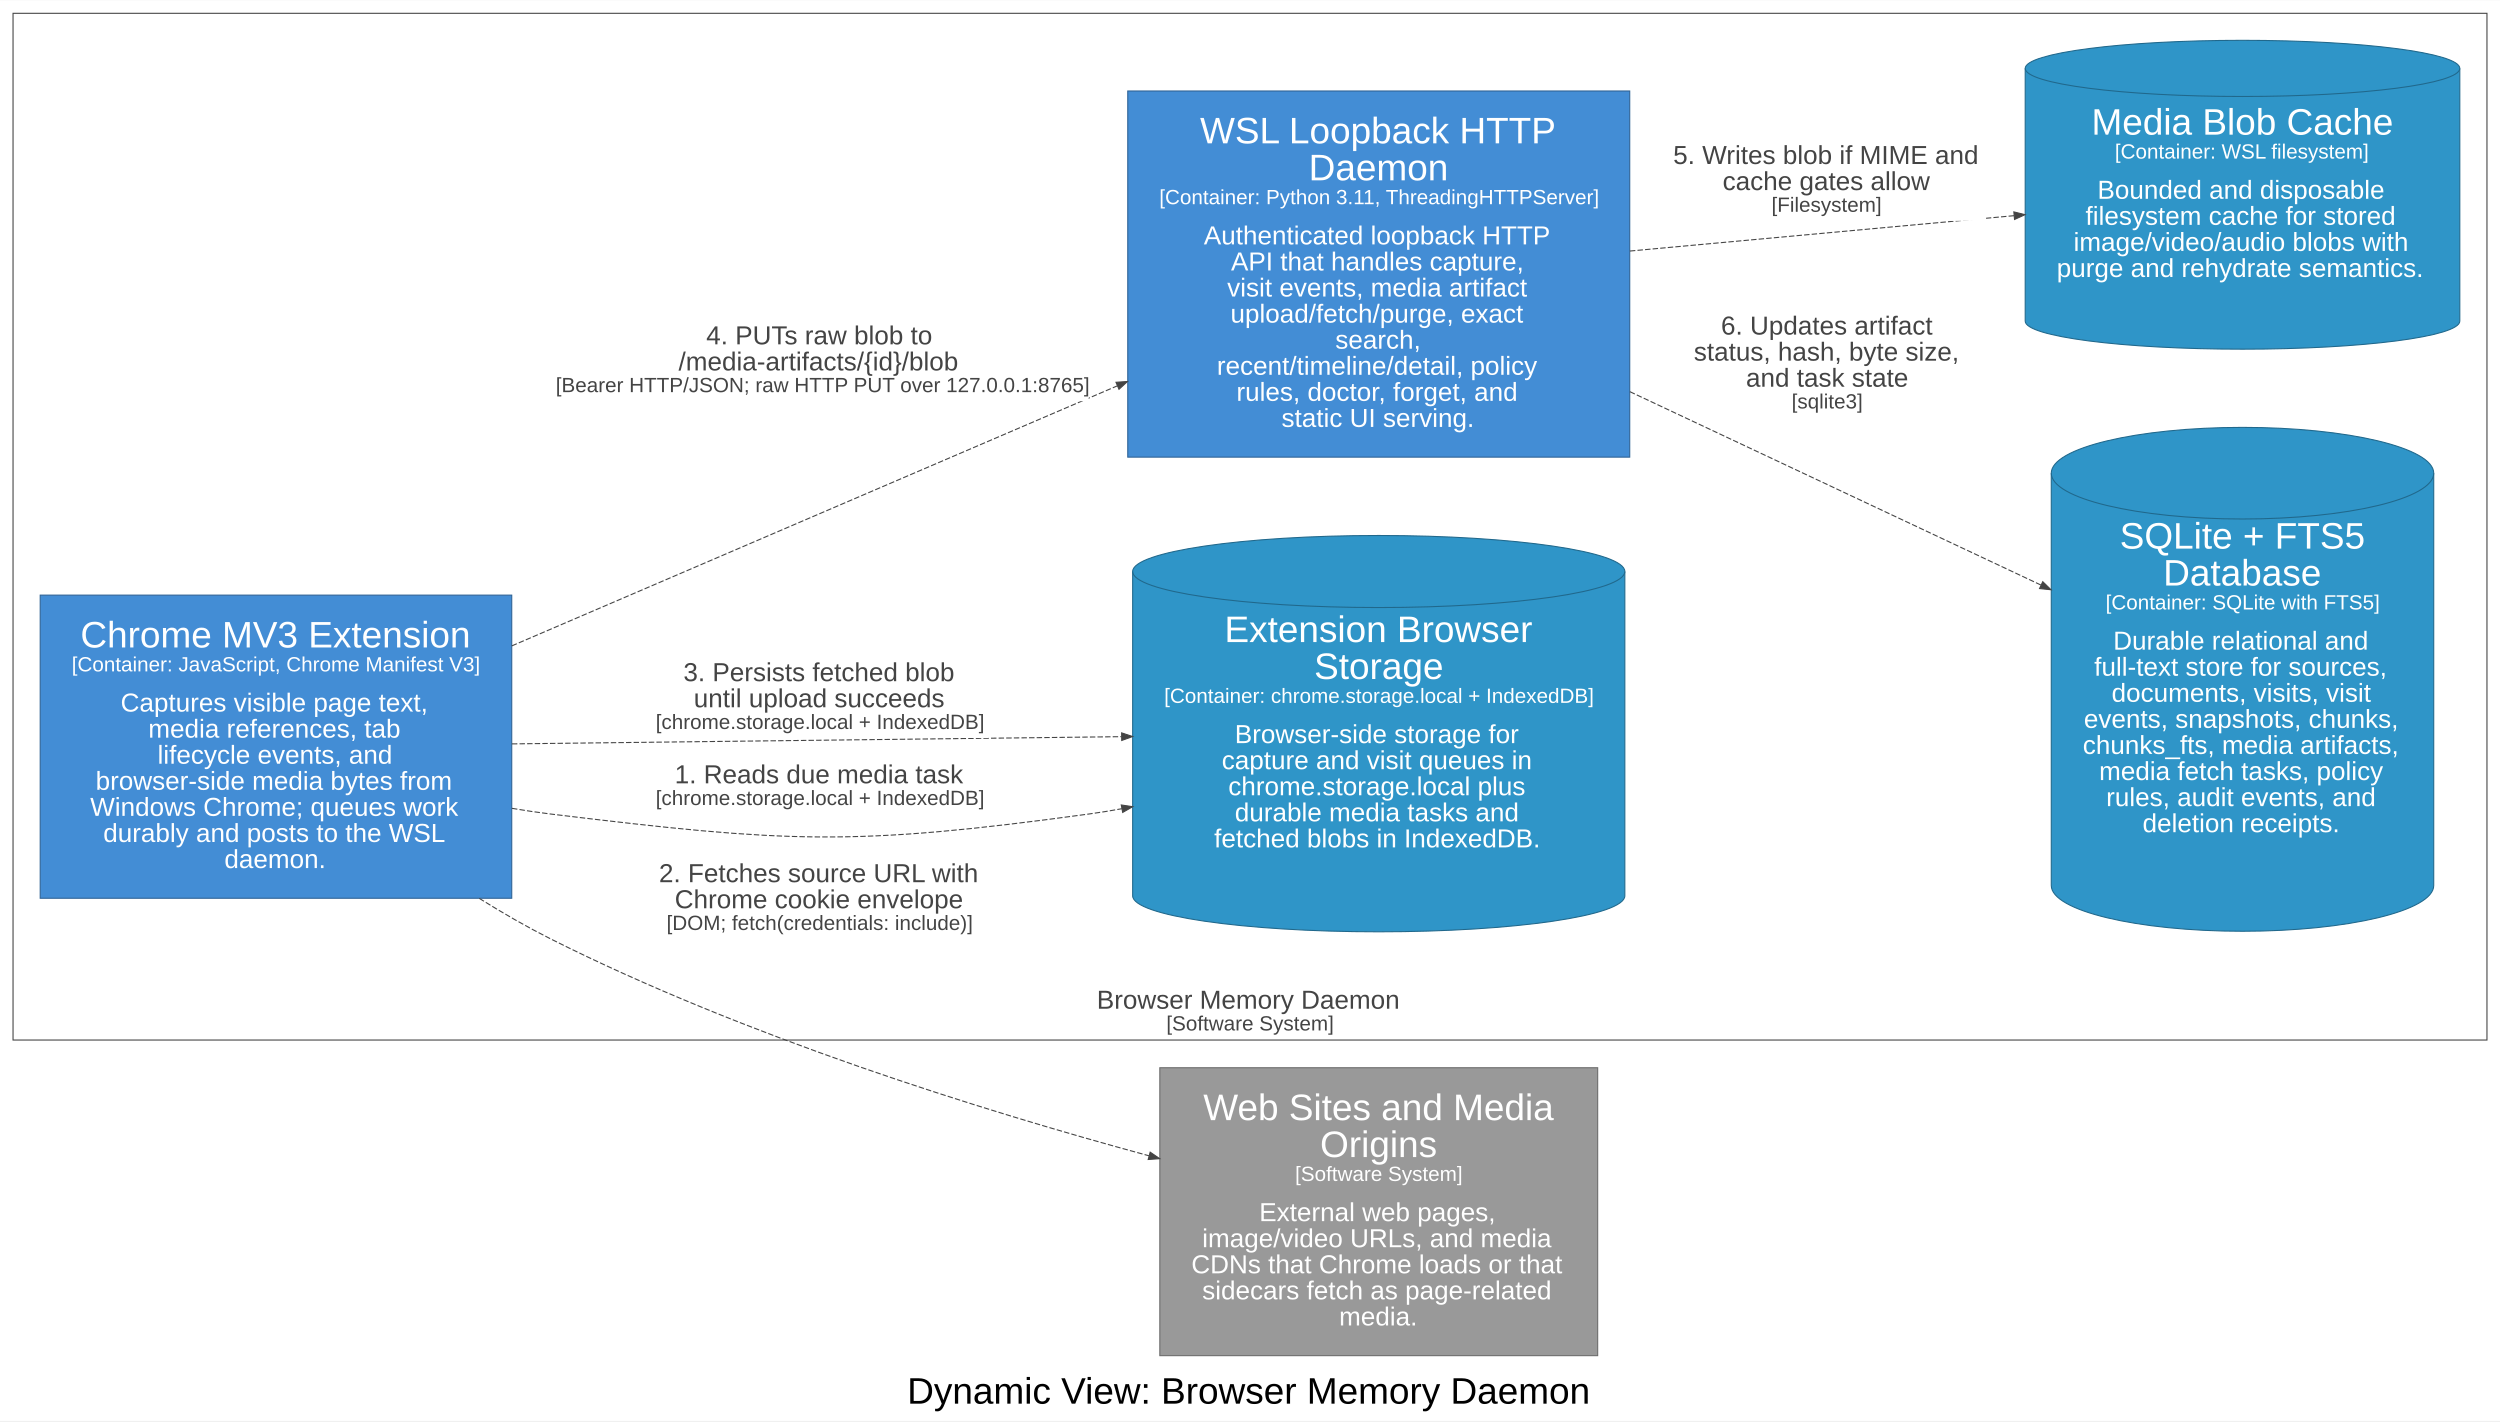
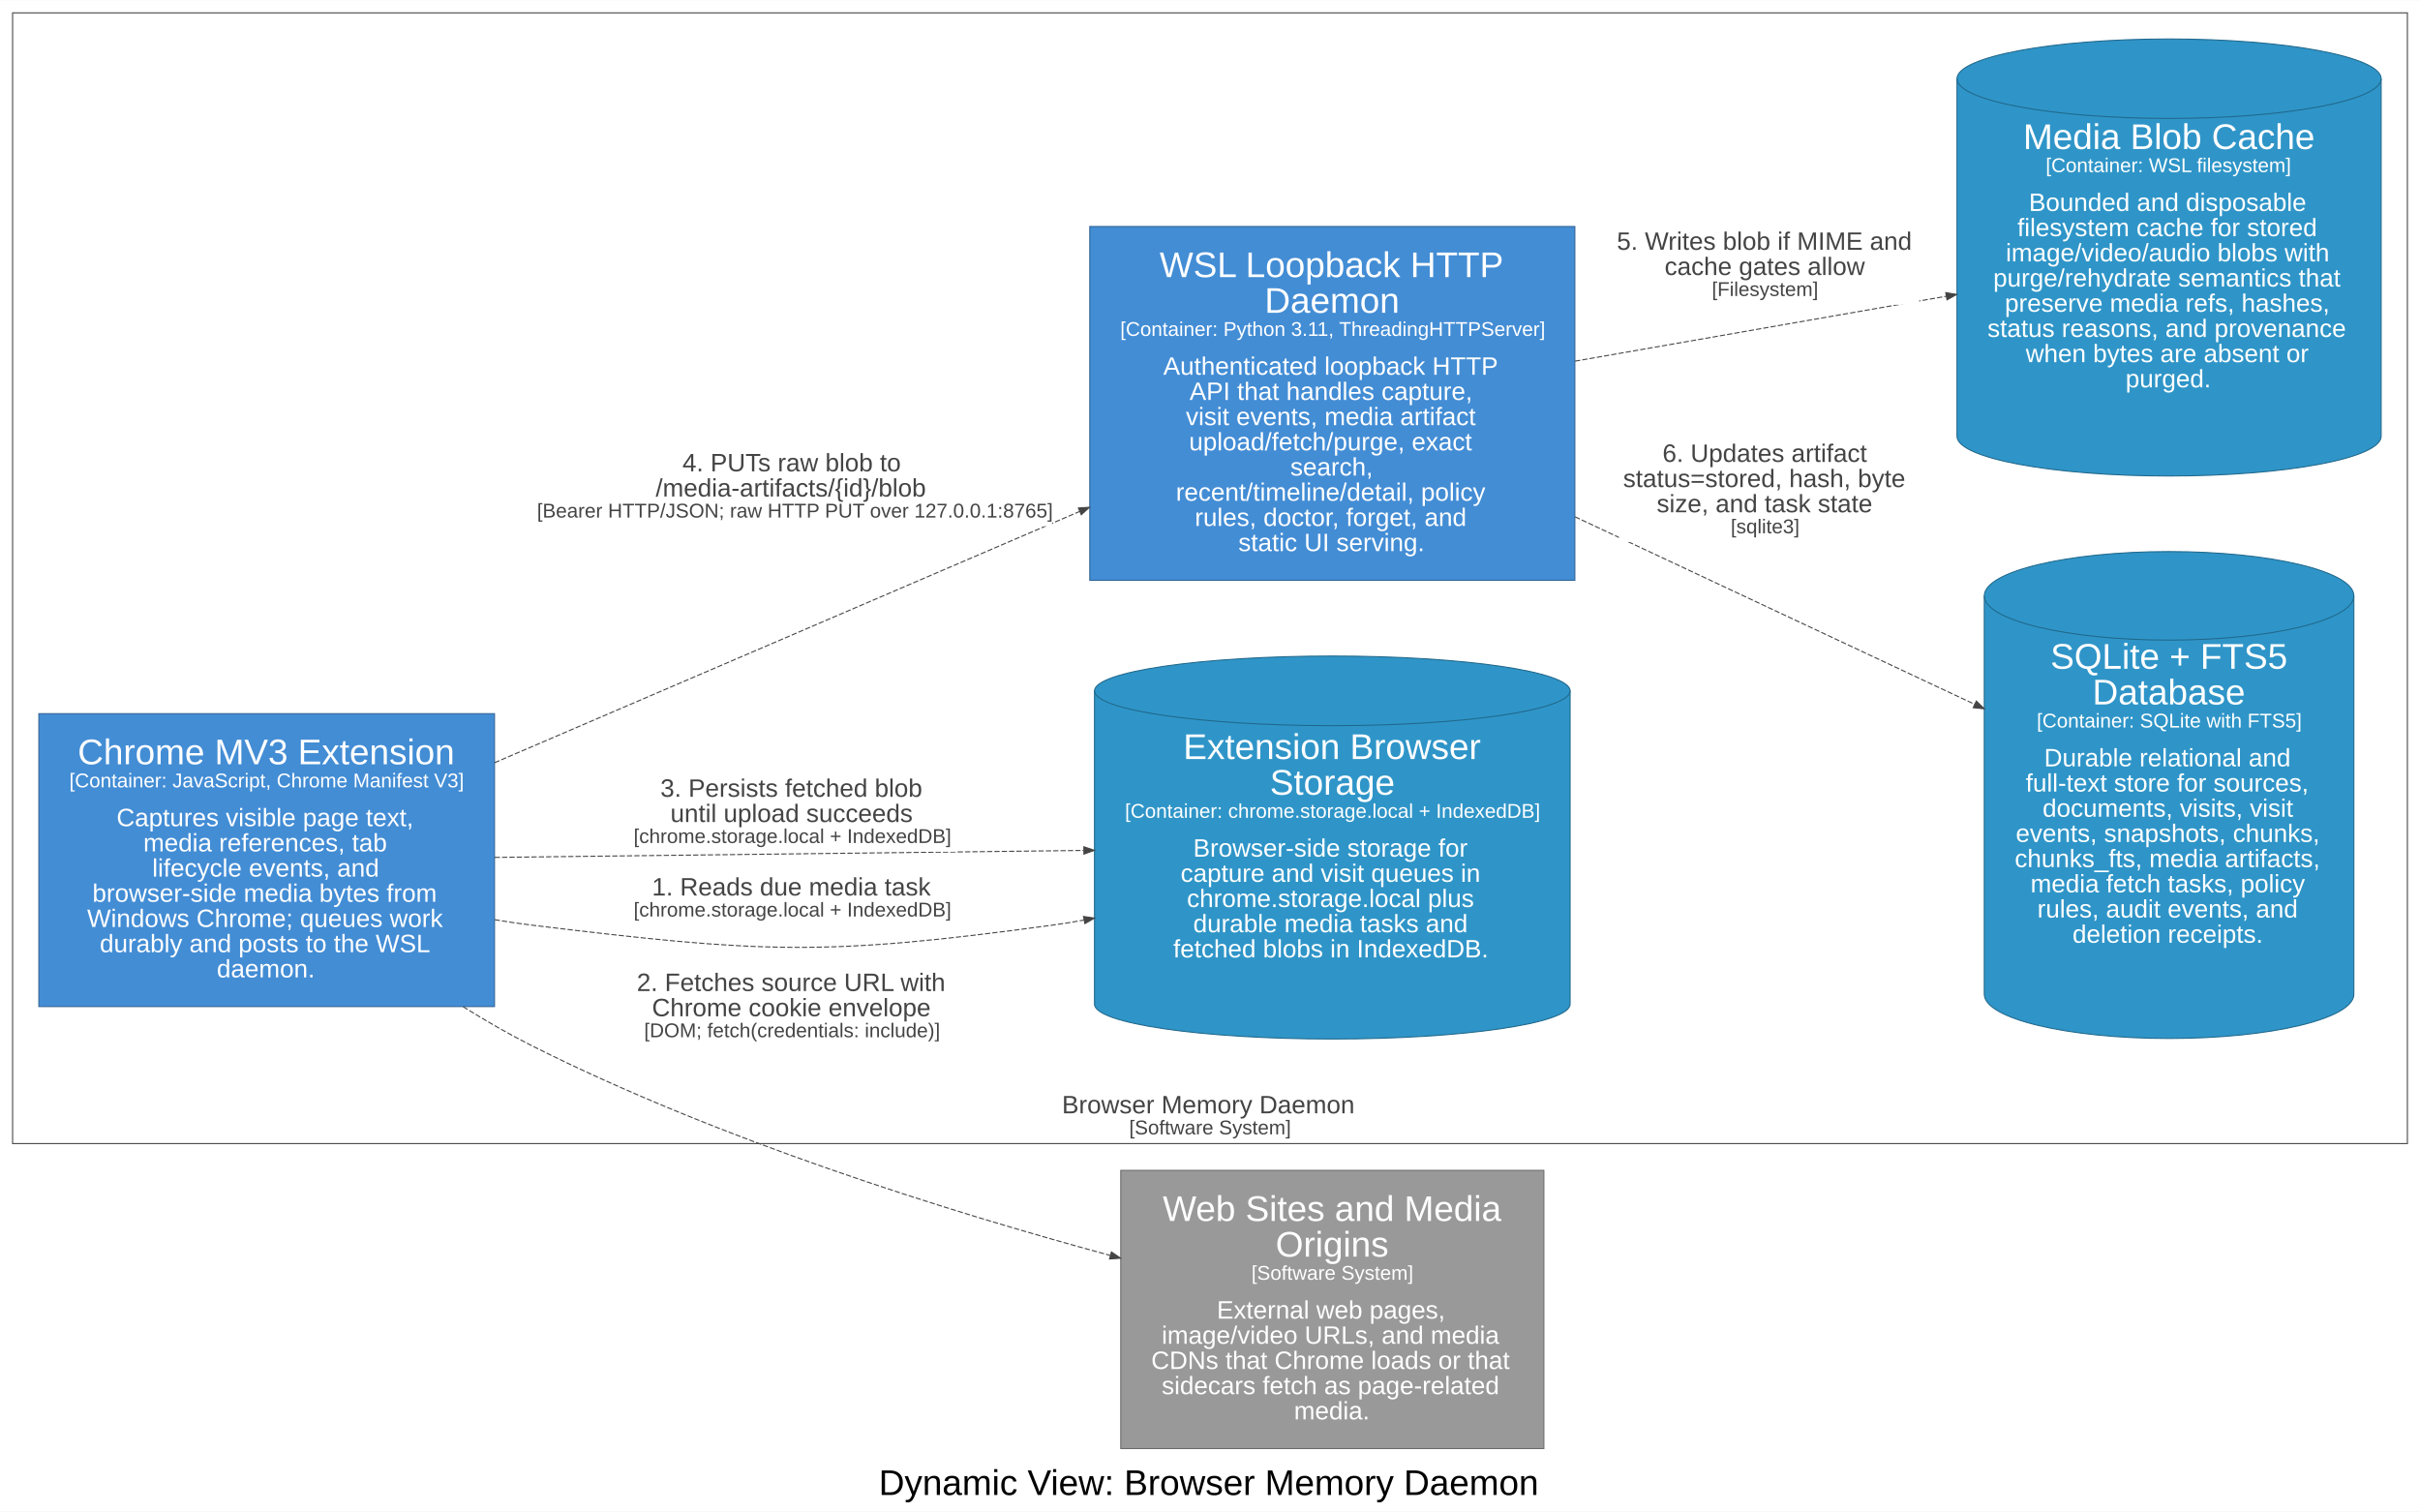
- <svg xmlns="http://www.w3.org/2000/svg" width="2301pt" height="1308pt" viewBox="0.00 0.00 2301.00 1307.50">
-   <g id="graph0" class="graph" transform="scale(1 1) rotate(0) translate(4 1303.5)">
-     <polygon fill="white" stroke="transparent" points="-4,4 -4,-1303.5 2297,-1303.5 2297,4 -4,4" />
-     <text text-anchor="start" x="831" y="-11.8" font-family="Arial" font-size="34.00">Dynamic View: Browser Memory Daemon</text>
+ <svg xmlns="http://www.w3.org/2000/svg" width="2305pt" height="1440pt" viewBox="0.00 0.00 2305.00 1439.50">
+   <g id="graph0" class="graph" transform="scale(1 1) rotate(0) translate(4 1435.5)">
+     <polygon fill="white" stroke="transparent" points="-4,4 -4,-1435.5 2301,-1435.5 2301,4 -4,4" />
+     <text text-anchor="start" x="833" y="-11.8" font-family="Arial" font-size="34.00">Dynamic View: Browser Memory Daemon</text>
    <g id="clust1" class="cluster">
-       <polygon fill="none" stroke="#444444" points="8,-346.5 8,-1291.5 2285,-1291.5 2285,-346.5 8,-346.5" />
-       <text text-anchor="start" x="1005.5" y="-375.3" font-family="Arial" font-size="24.00" fill="#444444">Browser Memory Daemon</text>
-       <text text-anchor="start" x="1069.5" y="-355.3" font-family="Arial" font-size="19.00" fill="#444444">[Software System]</text>
+       <polygon fill="none" stroke="#444444" points="8,-346.5 8,-1423.5 2289,-1423.5 2289,-346.5 8,-346.5" />
+       <text text-anchor="start" x="1007.5" y="-375.3" font-family="Arial" font-size="24.00" fill="#444444">Browser Memory Daemon</text>
+       <text text-anchor="start" x="1071.5" y="-355.3" font-family="Arial" font-size="19.00" fill="#444444">[Software System]</text>
    </g>
    <g id="13" class="node">
      <path fill="#2f95c8" stroke="#20688c" d="M1491.5,-777.72C1491.5,-796.01 1389.98,-810.88 1265,-810.88 1140.02,-810.88 1038.5,-796.01 1038.5,-777.72 1038.5,-777.72 1038.5,-479.28 1038.5,-479.28 1038.5,-460.99 1140.02,-446.12 1265,-446.12 1389.98,-446.12 1491.5,-460.99 1491.5,-479.28 1491.5,-479.28 1491.5,-777.72 1491.5,-777.72" />
      <path fill="none" stroke="#20688c" d="M1491.5,-777.72C1491.5,-759.42 1389.98,-744.56 1265,-744.56 1140.02,-744.56 1038.5,-759.42 1038.5,-777.72" />
      <text text-anchor="start" x="1123" y="-712.8" font-family="Arial" font-size="34.00" fill="#ffffff">Extension Browser</text>
      <text text-anchor="start" x="1205.5" y="-678.8" font-family="Arial" font-size="34.00" fill="#ffffff">Storage</text>
      <text text-anchor="start" x="1067.5" y="-656.8" font-family="Arial" font-size="19.00" fill="#ffffff">[Container: chrome.storage.local + IndexedDB]</text>
      <text text-anchor="start" x="1132.5" y="-619.8" font-family="Arial" font-size="24.00" fill="#ffffff">Browser-side storage for</text>
      <text text-anchor="start" x="1120.5" y="-595.8" font-family="Arial" font-size="24.00" fill="#ffffff">capture and visit queues in</text>
      <text text-anchor="start" x="1126.5" y="-571.8" font-family="Arial" font-size="24.00" fill="#ffffff">chrome.storage.local plus</text>
      <text text-anchor="start" x="1132.5" y="-547.8" font-family="Arial" font-size="24.00" fill="#ffffff">durable media tasks and</text>
      <text text-anchor="start" x="1113.5" y="-523.8" font-family="Arial" font-size="24.00" fill="#ffffff">fetched blobs in IndexedDB.</text>
    </g>
    <g id="14" class="node">
      <polygon fill="#438dd5" stroke="#2e6295" points="1496,-1220 1034,-1220 1034,-883 1496,-883 1496,-1220" />
      <text text-anchor="start" x="1100.5" y="-1171.8" font-family="Arial" font-size="34.00" fill="#ffffff">WSL Loopback HTTP</text>
      <text text-anchor="start" x="1200.5" y="-1137.8" font-family="Arial" font-size="34.00" fill="#ffffff">Daemon</text>
      <text text-anchor="start" x="1063" y="-1115.8" font-family="Arial" font-size="19.00" fill="#ffffff">[Container: Python 3.11, ThreadingHTTPServer]</text>
      <text text-anchor="start" x="1104" y="-1078.8" font-family="Arial" font-size="24.00" fill="#ffffff">Authenticated loopback HTTP</text>
      <text text-anchor="start" x="1129" y="-1054.8" font-family="Arial" font-size="24.00" fill="#ffffff">API that handles capture,</text>
      <text text-anchor="start" x="1125.5" y="-1030.8" font-family="Arial" font-size="24.00" fill="#ffffff">visit events, media artifact</text>
      <text text-anchor="start" x="1128.5" y="-1006.8" font-family="Arial" font-size="24.00" fill="#ffffff">upload/fetch/purge, exact</text>
      <text text-anchor="start" x="1225" y="-982.8" font-family="Arial" font-size="24.00" fill="#ffffff">search,</text>
      <text text-anchor="start" x="1116" y="-958.8" font-family="Arial" font-size="24.00" fill="#ffffff">recent/timeline/detail, policy</text>
      <text text-anchor="start" x="1134" y="-934.8" font-family="Arial" font-size="24.00" fill="#ffffff">rules, doctor, forget, and</text>
      <text text-anchor="start" x="1175.5" y="-910.8" font-family="Arial" font-size="24.00" fill="#ffffff">static UI serving.</text>
    </g>
    <g id="27" class="node">
-       <path fill="#2f95c8" stroke="#20688c" d="M2236,-868.22C2236,-891.48 2157.11,-910.38 2060,-910.38 1962.89,-910.38 1884,-891.48 1884,-868.22 1884,-868.22 1884,-488.78 1884,-488.78 1884,-465.52 1962.89,-446.62 2060,-446.62 2157.11,-446.62 2236,-465.52 2236,-488.78 2236,-488.78 2236,-868.22 2236,-868.22" />
-       <path fill="none" stroke="#20688c" d="M2236,-868.22C2236,-844.95 2157.11,-826.06 2060,-826.06 1962.89,-826.06 1884,-844.95 1884,-868.22" />
-       <text text-anchor="start" x="1947" y="-798.8" font-family="Arial" font-size="34.00" fill="#ffffff">SQLite + FTS5</text>
-       <text text-anchor="start" x="1987" y="-764.8" font-family="Arial" font-size="34.00" fill="#ffffff">Database</text>
-       <text text-anchor="start" x="1934" y="-742.8" font-family="Arial" font-size="19.00" fill="#ffffff">[Container: SQLite with FTS5]</text>
-       <text text-anchor="start" x="1941" y="-705.8" font-family="Arial" font-size="24.00" fill="#ffffff">Durable relational and</text>
-       <text text-anchor="start" x="1923.5" y="-681.8" font-family="Arial" font-size="24.00" fill="#ffffff">full-text store for sources,</text>
-       <text text-anchor="start" x="1939.5" y="-657.8" font-family="Arial" font-size="24.00" fill="#ffffff">documents, visits, visit</text>
-       <text text-anchor="start" x="1914" y="-633.8" font-family="Arial" font-size="24.00" fill="#ffffff">events, snapshots, chunks,</text>
-       <text text-anchor="start" x="1913" y="-609.8" font-family="Arial" font-size="24.00" fill="#ffffff">chunks_fts, media artifacts,</text>
-       <text text-anchor="start" x="1928" y="-585.8" font-family="Arial" font-size="24.00" fill="#ffffff">media fetch tasks, policy</text>
-       <text text-anchor="start" x="1934.5" y="-561.8" font-family="Arial" font-size="24.00" fill="#ffffff">rules, audit events, and</text>
-       <text text-anchor="start" x="1968" y="-537.8" font-family="Arial" font-size="24.00" fill="#ffffff">deletion receipts.</text>
+       <path fill="#2f95c8" stroke="#20688c" d="M2238,-868.22C2238,-891.48 2159.11,-910.38 2062,-910.38 1964.89,-910.38 1886,-891.48 1886,-868.22 1886,-868.22 1886,-488.78 1886,-488.78 1886,-465.52 1964.89,-446.62 2062,-446.62 2159.11,-446.62 2238,-465.52 2238,-488.78 2238,-488.78 2238,-868.22 2238,-868.22" />
+       <path fill="none" stroke="#20688c" d="M2238,-868.22C2238,-844.95 2159.11,-826.06 2062,-826.06 1964.89,-826.06 1886,-844.95 1886,-868.22" />
+       <text text-anchor="start" x="1949" y="-798.8" font-family="Arial" font-size="34.00" fill="#ffffff">SQLite + FTS5</text>
+       <text text-anchor="start" x="1989" y="-764.8" font-family="Arial" font-size="34.00" fill="#ffffff">Database</text>
+       <text text-anchor="start" x="1936" y="-742.8" font-family="Arial" font-size="19.00" fill="#ffffff">[Container: SQLite with FTS5]</text>
+       <text text-anchor="start" x="1943" y="-705.8" font-family="Arial" font-size="24.00" fill="#ffffff">Durable relational and</text>
+       <text text-anchor="start" x="1925.5" y="-681.8" font-family="Arial" font-size="24.00" fill="#ffffff">full-text store for sources,</text>
+       <text text-anchor="start" x="1941.5" y="-657.8" font-family="Arial" font-size="24.00" fill="#ffffff">documents, visits, visit</text>
+       <text text-anchor="start" x="1916" y="-633.8" font-family="Arial" font-size="24.00" fill="#ffffff">events, snapshots, chunks,</text>
+       <text text-anchor="start" x="1915" y="-609.8" font-family="Arial" font-size="24.00" fill="#ffffff">chunks_fts, media artifacts,</text>
+       <text text-anchor="start" x="1930" y="-585.8" font-family="Arial" font-size="24.00" fill="#ffffff">media fetch tasks, policy</text>
+       <text text-anchor="start" x="1936.5" y="-561.8" font-family="Arial" font-size="24.00" fill="#ffffff">rules, audit events, and</text>
+       <text text-anchor="start" x="1970" y="-537.8" font-family="Arial" font-size="24.00" fill="#ffffff">deletion receipts.</text>
    </g>
    <g id="43" class="edge">
-       <path fill="none" stroke="#444444" stroke-dasharray="5,2" d="M1496.17,-943.24C1616.5,-886.64 1761.8,-818.29 1874.63,-765.22" />
-       <polygon fill="#444444" stroke="#444444" points="1876.16,-768.37 1883.72,-760.95 1873.18,-762.04 1876.16,-768.37" />
-       <polygon fill="white" stroke="transparent" points="1550.5,-919.5 1550.5,-1018.5 1805.5,-1018.5 1805.5,-919.5 1550.5,-919.5" />
-       <text text-anchor="start" x="1580" y="-995.8" font-family="Arial" font-size="24.00" fill="#444444">6. Updates artifact</text>
-       <text text-anchor="start" x="1555" y="-971.8" font-family="Arial" font-size="24.00" fill="#444444">status, hash, byte size,</text>
-       <text text-anchor="start" x="1603" y="-947.8" font-family="Arial" font-size="24.00" fill="#444444">and task state</text>
-       <text text-anchor="start" x="1645" y="-927.8" font-family="Arial" font-size="19.00" fill="#444444">[sqlite3]</text>
+       <path fill="none" stroke="#444444" stroke-dasharray="5,2" d="M1496.21,-943.49C1617.2,-886.72 1763.49,-818.09 1876.86,-764.9" />
+       <polygon fill="#444444" stroke="#444444" points="1878.43,-768.02 1886,-760.61 1875.46,-761.69 1878.43,-768.02" />
+       <polygon fill="white" stroke="transparent" points="1538,-919.5 1538,-1018.5 1818,-1018.5 1818,-919.5 1538,-919.5" />
+       <text text-anchor="start" x="1579.5" y="-995.8" font-family="Arial" font-size="24.00" fill="#444444">6. Updates artifact</text>
+       <text text-anchor="start" x="1542" y="-971.8" font-family="Arial" font-size="24.00" fill="#444444">status=stored, hash, byte</text>
+       <text text-anchor="start" x="1574" y="-947.8" font-family="Arial" font-size="24.00" fill="#444444">size, and task state</text>
+       <text text-anchor="start" x="1644.5" y="-927.8" font-family="Arial" font-size="19.00" fill="#444444">[sqlite3]</text>
    </g>
    <g id="29" class="node">
-       <path fill="#2f95c8" stroke="#20688c" d="M2260,-1240.78C2260,-1255.04 2170.36,-1266.63 2060,-1266.63 1949.64,-1266.63 1860,-1255.04 1860,-1240.78 1860,-1240.78 1860,-1008.22 1860,-1008.22 1860,-993.96 1949.64,-982.37 2060,-982.37 2170.36,-982.37 2260,-993.96 2260,-1008.22 2260,-1008.22 2260,-1240.78 2260,-1240.78" />
-       <path fill="none" stroke="#20688c" d="M2260,-1240.78C2260,-1226.53 2170.36,-1214.94 2060,-1214.94 1949.64,-1214.94 1860,-1226.53 1860,-1240.78" />
-       <text text-anchor="start" x="1921" y="-1179.8" font-family="Arial" font-size="34.00" fill="#ffffff">Media Blob Cache</text>
-       <text text-anchor="start" x="1942.5" y="-1157.8" font-family="Arial" font-size="19.00" fill="#ffffff">[Container: WSL filesystem]</text>
-       <text text-anchor="start" x="1926.5" y="-1120.8" font-family="Arial" font-size="24.00" fill="#ffffff">Bounded and disposable</text>
-       <text text-anchor="start" x="1915.5" y="-1096.8" font-family="Arial" font-size="24.00" fill="#ffffff">filesystem cache for stored</text>
-       <text text-anchor="start" x="1904.5" y="-1072.8" font-family="Arial" font-size="24.00" fill="#ffffff">image/video/audio blobs with</text>
-       <text text-anchor="start" x="1889" y="-1048.8" font-family="Arial" font-size="24.00" fill="#ffffff">purge and rehydrate semantics.</text>
+       <path fill="#2f95c8" stroke="#20688c" d="M2264,-1360.78C2264,-1381.66 2173.46,-1398.63 2062,-1398.63 1950.54,-1398.63 1860,-1381.66 1860,-1360.78 1860,-1360.78 1860,-1020.22 1860,-1020.22 1860,-999.34 1950.54,-982.37 2062,-982.37 2173.46,-982.37 2264,-999.34 2264,-1020.22 2264,-1020.22 2264,-1360.78 2264,-1360.78" />
+       <path fill="none" stroke="#20688c" d="M2264,-1360.78C2264,-1339.9 2173.46,-1322.94 2062,-1322.94 1950.54,-1322.94 1860,-1339.9 1860,-1360.78" />
+       <text text-anchor="start" x="1923" y="-1293.8" font-family="Arial" font-size="34.00" fill="#ffffff">Media Blob Cache</text>
+       <text text-anchor="start" x="1944.5" y="-1271.8" font-family="Arial" font-size="19.00" fill="#ffffff">[Container: WSL filesystem]</text>
+       <text text-anchor="start" x="1928.5" y="-1234.8" font-family="Arial" font-size="24.00" fill="#ffffff">Bounded and disposable</text>
+       <text text-anchor="start" x="1917.5" y="-1210.8" font-family="Arial" font-size="24.00" fill="#ffffff">filesystem cache for stored</text>
+       <text text-anchor="start" x="1906.5" y="-1186.8" font-family="Arial" font-size="24.00" fill="#ffffff">image/video/audio blobs with</text>
+       <text text-anchor="start" x="1894.5" y="-1162.8" font-family="Arial" font-size="24.00" fill="#ffffff">purge/rehydrate semantics that</text>
+       <text text-anchor="start" x="1905.5" y="-1138.8" font-family="Arial" font-size="24.00" fill="#ffffff">preserve media refs, hashes,</text>
+       <text text-anchor="start" x="1889" y="-1114.8" font-family="Arial" font-size="24.00" fill="#ffffff">status reasons, and provenance</text>
+       <text text-anchor="start" x="1925.5" y="-1090.8" font-family="Arial" font-size="24.00" fill="#ffffff">when bytes are absent or</text>
+       <text text-anchor="start" x="2020.5" y="-1066.8" font-family="Arial" font-size="24.00" fill="#ffffff">purged.</text>
    </g>
    <g id="45" class="edge">
-       <path fill="none" stroke="#444444" stroke-dasharray="5,2" d="M1496.17,-1072.69C1607.81,-1082.97 1740.95,-1095.22 1849.7,-1105.23" />
-       <polygon fill="#444444" stroke="#444444" points="1849.54,-1108.73 1859.82,-1106.16 1850.18,-1101.76 1849.54,-1108.73" />
-       <polygon fill="white" stroke="transparent" points="1532,-1100.5 1532,-1175.5 1824,-1175.5 1824,-1100.5 1532,-1100.5" />
-       <text text-anchor="start" x="1536" y="-1152.8" font-family="Arial" font-size="24.00" fill="#444444">5. Writes blob if MIME and</text>
-       <text text-anchor="start" x="1581.5" y="-1128.8" font-family="Arial" font-size="24.00" fill="#444444">cache gates allow</text>
-       <text text-anchor="start" x="1626.5" y="-1108.8" font-family="Arial" font-size="19.00" fill="#444444">[Filesystem]</text>
+       <path fill="none" stroke="#444444" stroke-dasharray="5,2" d="M1496.21,-1091.75C1607.71,-1111.25 1740.69,-1134.5 1849.6,-1153.54" />
+       <polygon fill="#444444" stroke="#444444" points="1849.28,-1157.03 1859.73,-1155.31 1850.48,-1150.14 1849.28,-1157.03" />
+       <polygon fill="white" stroke="transparent" points="1532,-1145.5 1532,-1220.5 1824,-1220.5 1824,-1145.5 1532,-1145.5" />
+       <text text-anchor="start" x="1536" y="-1197.8" font-family="Arial" font-size="24.00" fill="#444444">5. Writes blob if MIME and</text>
+       <text text-anchor="start" x="1581.5" y="-1173.8" font-family="Arial" font-size="24.00" fill="#444444">cache gates allow</text>
+       <text text-anchor="start" x="1626.5" y="-1153.8" font-family="Arial" font-size="19.00" fill="#444444">[Filesystem]</text>
    </g>
    <g id="5" class="node">
      <polygon fill="#438dd5" stroke="#2e6295" points="467,-756 33,-756 33,-477 467,-477 467,-756" />
      <text text-anchor="start" x="70" y="-707.8" font-family="Arial" font-size="34.00" fill="#ffffff">Chrome MV3 Extension</text>
      <text text-anchor="start" x="62" y="-685.8" font-family="Arial" font-size="19.00" fill="#ffffff">[Container: JavaScript, Chrome Manifest V3]</text>
      <text text-anchor="start" x="107" y="-648.8" font-family="Arial" font-size="24.00" fill="#ffffff">Captures visible page text,</text>
      <text text-anchor="start" x="132.5" y="-624.8" font-family="Arial" font-size="24.00" fill="#ffffff">media references, tab</text>
      <text text-anchor="start" x="141" y="-600.8" font-family="Arial" font-size="24.00" fill="#ffffff">lifecycle events, and</text>
      <text text-anchor="start" x="84" y="-576.8" font-family="Arial" font-size="24.00" fill="#ffffff">browser-side media bytes from</text>
      <text text-anchor="start" x="79" y="-552.8" font-family="Arial" font-size="24.00" fill="#ffffff">Windows Chrome; queues work</text>
      <text text-anchor="start" x="91" y="-528.8" font-family="Arial" font-size="24.00" fill="#ffffff">durably and posts to the WSL</text>
      <text text-anchor="start" x="202.5" y="-504.8" font-family="Arial" font-size="24.00" fill="#ffffff">daemon.</text>
    </g>
    <g id="37" class="edge">
      <path fill="none" stroke="#444444" stroke-dasharray="5,2" d="M467.22,-559.76C479.28,-557.71 491.26,-555.92 503,-554.5 721.4,-528.03 780.02,-524.74 998,-554.5 1008.08,-555.88 1018.31,-557.53 1028.61,-559.41" />
      <polygon fill="#444444" stroke="#444444" points="1028.02,-562.86 1038.5,-561.28 1029.32,-555.98 1028.02,-562.86" />
      <polygon fill="white" stroke="transparent" points="595,-554.5 595,-605.5 906,-605.5 906,-554.5 595,-554.5" />
      <text text-anchor="start" x="617" y="-582.8" font-family="Arial" font-size="24.00" fill="#444444">1. Reads due media task</text>
      <text text-anchor="start" x="599.5" y="-562.8" font-family="Arial" font-size="19.00" fill="#444444">[chrome.storage.local + IndexedDB]</text>
    </g>
    <g id="37" class="edge">
      <path fill="none" stroke="#444444" stroke-dasharray="5,2" d="M467.17,-619.07C479.29,-619.22 491.3,-619.36 503,-619.5 678.97,-621.59 877.82,-623.94 1028.12,-625.72" />
      <polygon fill="#444444" stroke="#444444" points="1028.36,-629.22 1038.4,-625.84 1028.44,-622.22 1028.36,-629.22" />
      <polygon fill="white" stroke="transparent" points="595,-624.5 595,-699.5 906,-699.5 906,-624.5 595,-624.5" />
      <text text-anchor="start" x="625" y="-676.8" font-family="Arial" font-size="24.00" fill="#444444">3. Persists fetched blob</text>
      <text text-anchor="start" x="634.5" y="-652.8" font-family="Arial" font-size="24.00" fill="#444444">until upload succeeds</text>
      <text text-anchor="start" x="599.5" y="-632.8" font-family="Arial" font-size="19.00" fill="#444444">[chrome.storage.local + IndexedDB]</text>
    </g>
    <g id="38" class="edge">
      <path fill="none" stroke="#444444" stroke-dasharray="5,2" d="M467.07,-709.28C630.68,-779.54 855.36,-876.02 1024.46,-948.64" />
      <polygon fill="#444444" stroke="#444444" points="1023.16,-951.89 1033.73,-952.62 1025.92,-945.46 1023.16,-951.89" />
      <polygon fill="white" stroke="transparent" points="503,-934.5 503,-1009.5 998,-1009.5 998,-934.5 503,-934.5" />
      <text text-anchor="start" x="646" y="-986.8" font-family="Arial" font-size="24.00" fill="#444444">4. PUTs raw blob to</text>
      <text text-anchor="start" x="620.5" y="-962.8" font-family="Arial" font-size="24.00" fill="#444444">/media-artifacts/{id}/blob</text>
      <text text-anchor="start" x="507.5" y="-942.8" font-family="Arial" font-size="19.00" fill="#444444">[Bearer HTTP/JSON; raw HTTP PUT over 127.0.0.1:8765]</text>
    </g>
    <g id="3" class="node">
      <polygon fill="#999999" stroke="#6b6b6b" points="1466.5,-321 1063.5,-321 1063.5,-56 1466.5,-56 1466.5,-321" />
      <text text-anchor="start" x="1103.5" y="-272.8" font-family="Arial" font-size="34.00" fill="#ffffff">Web Sites and Media</text>
      <text text-anchor="start" x="1211" y="-238.8" font-family="Arial" font-size="34.00" fill="#ffffff">Origins</text>
      <text text-anchor="start" x="1188" y="-216.8" font-family="Arial" font-size="19.00" fill="#ffffff">[Software System]</text>
      <text text-anchor="start" x="1155" y="-179.8" font-family="Arial" font-size="24.00" fill="#ffffff">External web pages,</text>
      <text text-anchor="start" x="1102.5" y="-155.8" font-family="Arial" font-size="24.00" fill="#ffffff">image/video URLs, and media</text>
      <text text-anchor="start" x="1092.5" y="-131.8" font-family="Arial" font-size="24.00" fill="#ffffff">CDNs that Chrome loads or that</text>
      <text text-anchor="start" x="1102.5" y="-107.8" font-family="Arial" font-size="24.00" fill="#ffffff">sidecars fetch as page-related</text>
      <text text-anchor="start" x="1228.5" y="-83.8" font-family="Arial" font-size="24.00" fill="#ffffff">media.</text>
    </g>
    <g id="36" class="edge">
      <path fill="none" stroke="#444444" stroke-dasharray="5,2" d="M437.15,-476.87C458.81,-463.32 481.02,-450.54 503,-439.5 680.63,-350.28 897.04,-282.46 1053.61,-239.95" />
      <polygon fill="#444444" stroke="#444444" points="1054.62,-243.3 1063.36,-237.32 1052.8,-236.55 1054.62,-243.3" />
      <polygon fill="white" stroke="transparent" points="598,-439.5 598,-514.5 903,-514.5 903,-439.5 598,-439.5" />
      <text text-anchor="start" x="602.5" y="-491.8" font-family="Arial" font-size="24.00" fill="#444444">2. Fetches source URL with</text>
      <text text-anchor="start" x="617" y="-467.8" font-family="Arial" font-size="24.00" fill="#444444">Chrome cookie envelope</text>
      <text text-anchor="start" x="609.5" y="-447.8" font-family="Arial" font-size="19.00" fill="#444444">[DOM; fetch(credentials: include)]</text>
    </g>
  </g>
</svg>
